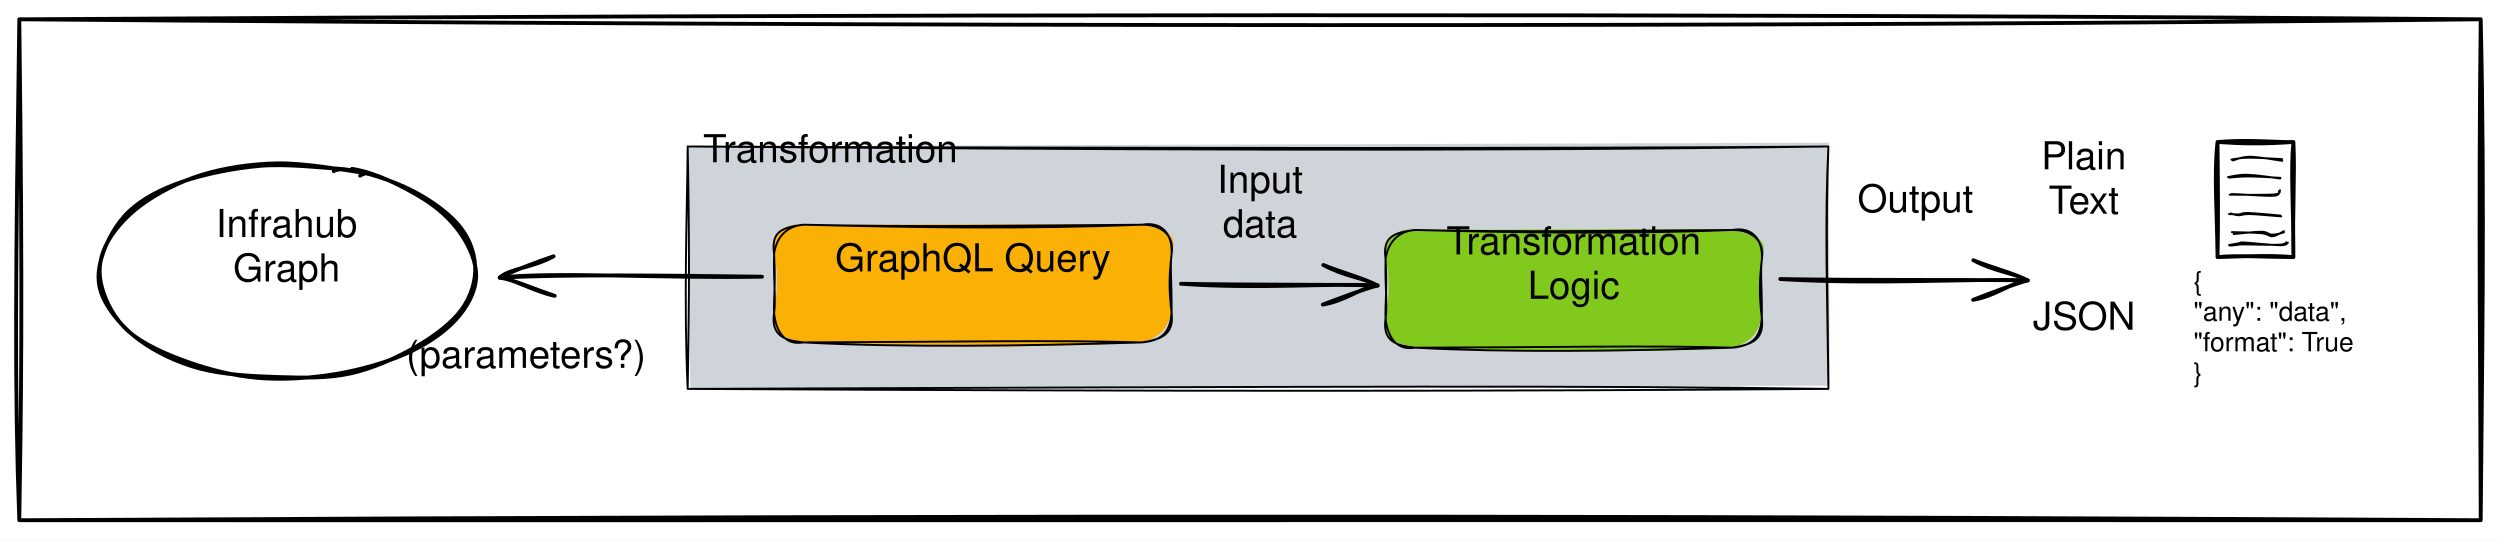
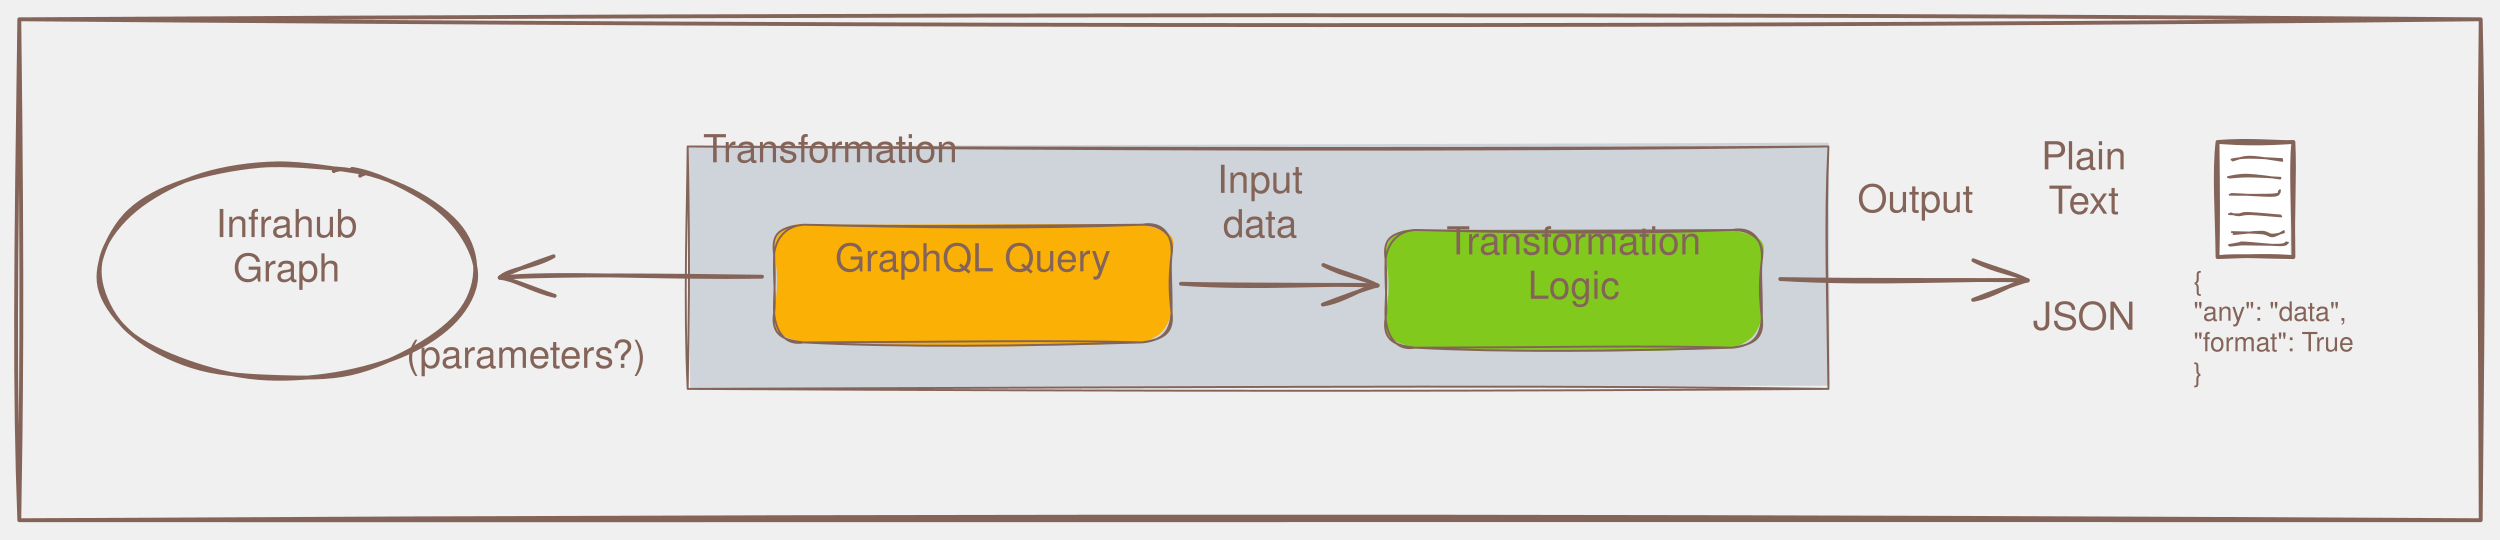
<svg xmlns="http://www.w3.org/2000/svg" version="1.1" viewBox="0 0 1295.506 279.577" width="1295.506" height="279.577">
-   
-   eyJ2ZXJzaW9uIjoiMSIsImVuY29kaW5nIjoiYnN0cmluZyIsImNvbXByZXNzZWQiOnRydWUsImVuY29kZWQiOiJ4nO1cXGtT28hcdTAwMTL9nl9Bcb/cW1x1MDAxNbTTM9Pz2KpbW7whQCBgnpetlLBcdTAwMDVWkGXHlnlt5b/fXHUwMDFlQSzZlox5rtlAKmDrMdNcdTAwMWGdPn16pqW/PkxNTSfXrWD696np4KrqR2Gt7V9Of3TbL4J2J2zGtIun3zvNbruaXHUwMDFlWU+SVuf3335r+O3zIGlFfjXwLsJO1486SbdcdTAwMTY2vWqz8VuYXHUwMDA0jc5cdTAwMWbu92e/XHUwMDEx/LfVbNSStpd1Mlx1MDAxM9TCpNm+7SuIgkZcdTAwMTAnXHUwMDFkav1/9H1q6q/0d866dlBN/PgsXG7SXHUwMDEz0l2ZgSDY4NbPzTg1XHUwMDE2tDXMXG4tsHdE2Fmg/pKgRrtPyeYg2+M2TVx1MDAxZl6zmr6Bw1x1MDAwNMLr5pr5erOQbMxl3Z6GUbSTXFxHqVmdJl1Ntq+TtJvnwX5YS+o/xy23veysdrN7Vo+Djrt86G1ttvxqmFxcu20su7zbMfh9KttyRd9cdTAwMTCkx61lXHUwMDFjtVx1MDAwMSHR9Pa68zVaz3LQ9INcXIDVXHUwMDAzds03I7pcdTAwMTFk179Y+pNZduJXz8/IvLiWXHUwMDFkc3p6mlx1MDAxZHB5d6nANXrIUFvFgUmBsndIPVxiz+qJXHUwMDFiXHUwMDBlMlx1MDAwM7XSTFx1MDAxYiOEttkhnSC9XHUwMDE5qMk2YCZcdTAwMWJcdTAwMDPXd2u1luLiz+xcdTAwMGW0XHRRq+6MuFx1MDAxYkX5YYxrd8PYt+PE7VjMQSxrqtuq+bdIXHUwMDAwXHJoUXFcdTAwMDWSq97+KIzPXHUwMDA3m4ua1fNcZjzp1lx1MDAxZlx1MDAxZlx1MDAxZoVaWYZaoYCBZlx1MDAwMsZcdTAwMDbt8iHMdPbMjjhpNDe37Vwi+1ZfuXpcZmjh1UBrXHUwMDE081x1MDAxNFog1Fx1MDAxOM25hT7QXHUwMDFhjp7hQlxuIVxmaoLWk0BbXHJqsuZcdTAwMGbjlrr3QIAmxFx1MDAxYU64XHUwMDFjRi2QXHUwMDFkikutlNGGXHSGYlx1MDAxMLagUVx1MDAxOMmY/EVwyzUvxS1cYsVQMT02bpdcdTAwMTKxflO7mq2crGx8W402o5v1eG2ycWtcdTAwMTl6kltplCTYylx1MDAxY4+luFXKXHUwMDEziniWXHUwMDAwTGhcdTAwMDHxJNye+ieM4TBuOVPDUFUwXHUwMDA0TVx1MDAwZVZSOFx1MDAxMOLp0PxcdJJcZibibsuPcsT2zsnOzsEsXHSukt615UAxr9fYt93KXmVm/+DL1umnnaOFq3i6d9yPj8XN3p78bWvvaDFaqdTm5q7OdiNV32ss7Pf38rN/v91uXo7b7v72je7ObpzPrnSW6ni1XHUwMDE4hEetMdu9+/Rq7ts3rnnPzVx1MDAwNZRBnSRcdTAwMWTNSoPj66Tiu1TsunW/Wu+2g1x0cF6hPW6UZUaQ91x1MDAwZTmvwedz3qTtx52W3yZfKFx1MDAxMEySk1x1MDAxZFxidOtx2JP5cJCxylx1MDAxOEbUa99SkMmsasbJTnhcdTAwMTOk1NW3dclvhNF1n1pO4es0Tdtv1b+sT33pXHUwMDA27evpvt2zUXjmXHUwMDEwPV0ls4N2XHUwMDFm2JOQcozeXHUwMDAxjbBWy8exKvXph3HQXlx1MDAxZCf+NNvhWVx1MDAxOPtRZbRJNFx1MDAxMsFKTzF4gDlcXHRcdTAwMDK31203T4i5Rlx1MDAwZm7NMlx1MDAxY4VcYqBNhpn7PHdzd/mktp8sLW98Ol89wK/hru6cTnbQXHUwMDA1zrknmDIoOZJcdTAwMDPnYHhcdTAwMWJ1rUdpXHUwMDFlI39cdTAwMTJcdTAwMDDmiVHX8KqFoMBpbYGv/mOiLjRcdTAwMWLRzsLp1/1mvLm61Pm2cc351t9cdTAwMWR1o8+dxlKteslcdTAwMGU7av7oVJjtI7v9xqJuuV6mxEMra+3Ynlt8jyY85lJcbsU9y1x1MDAxNSX3UjIx5LtaefhcXL47OuhcbuFptESYhVFXqiFP/lx1MDAwNaNuxY3gabPd8Fx1MDAxM0LqcbzePFx1MDAwYqsvXHUwMDE0fe9cdESD0fdcdTAwMWXTxorCXHUwMDEyXHUwMDFl5cS5qYHBnNdq+7DwazBEpdbjObXXXHUwMDA0XFxcXNprfIfvk1x1MDAxZH6NMp7izFjLXHUwMDAxtVx1MDAxOPRgbjwjXHIz0mopNLNcdTAwMDN2vZpcdTAwMDdcdTAwMTfoZu1cXEhBJp9+MVx1MDAwNy7x3Cg4TUb4bdJslTltn92jPfR5XHUwMDA18m18L1xusExcZm7tXHUwMDA1WJTKKsv5+GntaCUzkdP/XHUwMDAwoDxOYFx1MDAxM0ZQgkvO2u+eVnlWXHRcdTAwMWFcdTAwMDSpyVVcdTAwMDftep6ZVGCQclx1MDAwMFx1MDAwNylcdTAwMThXqkgqM89YYlx1MDAwZiUlMCuVhCHpbIk+lJa5k/9cdTAwMWV3lSxcdTAwMGbdcd21k/jtZC6Ma2F81q/d71x1MDAxNrjGyTlTXHUwMDA3r3adlTPMI/HBtDVCWslcdTAwMDVcdTAwMTBcdTAwMDVj7rgzv+VcIlx1MDAxYY07bVx1MDAwN0fNQksmh1x1MDAxMoQgrt1v1ehYnLPKXHUwMDE5pbR2go5cdTAwMWJcdTAwMDPErZlwylx1MDAxOVx1MDAwNYZkk5R0XGIzXHUwMDA2ccioyO8k881GI0xo9LeaYZxcZo5yOpyzzuvrgT90r+mi8vtcdTAwMDbpoeVa7M+Gsk9TmVx1MDAwM6Vfep///Fh4dDm409OHYJ219yH/t4zZgihcblud4kVcIq1cdTAwMDa3/uQ2JGgoIVx1MDAxZbCyuWDWa/u1XHLYgu9cdTAwMGKfuvNcdTAwMTDrrW/RZFNcdTAwMWJcInpcdTAwMDadrEDOLFFDP7OJXHUwMDE0/EJQioGaRNiTqK14ZdNKj1x1MDAxYsEoPSFqZSQ8hnmN+NdjqFx1MDAxNZCrKlx1MDAwNJlcdTAwMGJvP2WIlGQ8N+zFXHUwMDEziVx1MDAxZfSed1xu+2Nxu/fNKawt2lxu3/kyJ3ZcdTAwMTdcdTAwMGb2q93zg2i1UpnAXHUwMDFjXHUwMDFkeKm+54z8nfxej+9nxVc90X6mSEFQXHUwMDE2Q2FGklDgWvT7mdKeXCKykWBcdTAwMTgqbVx1MDAwN1x1MDAxM4/nkVx1MDAxMFp4wlBXXHUwMDE0OcbLzoFLyr5cdTAwMDQ+wzzbW1x1MDAxMferMV1MvXtyXHUwMDFjp1PRL5SX31x1MDAxMyhcdTAwMDZVf6lRz5GRl8r+vEpcdTAwMWPwWVxyyjJuzfguO5pcdTAwMWEn0mUpXHUwMDE590BpXHUwMDEyJMDQ6Y9cdTAwMDHRT95EXHUwMDAxiUmmXGbFryfl5OWqX1B4NiRcdTAwMDZcckprTG4mMyf6JWrmQp/lmlx1MDAwM5HHUJL+rvqn+vQ1UC5HOlJpkpTCkLBcdTAwMWaS15TuKVx1MDAwZUZcbqWURm314zT/aD/v1/xKXHUwMDFiSVx1MDAxMcDZZTWD4TxcdTAwMDRcdTAwMDRcdTAwMTmFjKKHYFqC1uZNa/6ZUmynp1x1MDAwZqP6gaK/VIqw8qU+h1xibS2MX1x1MDAxN4bXrHLwtcXaXHUwMDE2ebR6dWrUomxMNq9cdTAwMTH2PW2ly3xccifV0V9cdTAwMTdm6a5cYlx1MDAwN0XG6Vxi0E9b6SvlNY5cdTAwMWWxgivBXHUwMDFic55RkDKyhJNfSIv8u+W7iyGl0fnjP687z1jS9XNMM5b6pSjNxMFcdTAwMWFX1qpcdTAwMWVQPHOzxjeP2vuHlYPtxuX8vN2ZvarvTLZfgiNE8jomKe5cYlx1MDAxMLnRTVx1MDAwNYckt1x1MDAwNTBI4YHcNjdv8ZyOSZ1IwyVcdTAwMWY7R/hcdTAwMDX9cjVudZPjmIzwXHUwMDFmm1x1MDAxZjzWL1x1MDAwYrt+2SxcdTAwMDBLJ/+RtJNcdTAwMTb0b2yvXHUwMDFjXW0wmV5JyPKM4MxcdTAwMWGQyORQXHUwMDFhID0k9c9Ju5GEkS+UXHUwMDA2cOOBmyTh5P6GXHUwMDEzXHUwMDFiXHUwMDE25Vx1MDAwMcpcdTAwMDIpfWQkRVx1MDAxOEnWXzNcclx1MDAxOHuafYbyXHUwMDAwwq+WkuSn5m5sh6fZrYdcdTAwMWNpn7HEiO4uj85cdTAwMDP6r+NcconxcoClp1x1MDAwZkHrmbQ4l6WPaHBcdTAwMDDGLcuvc907Ldg5Odw8YTeLne7C4uVed7FaNY+qdX9NdlEqfVxmw1xu60ROloreslx1MDAwYrqYb9y4XHUwMDEz8Vh8mXlBRdmnoKF+V+JlXHUwMDExf7ObUNx97WA/2OuLV8FKXHUwMDAyYKk/XHUwMDFhQ1x1MDAxOTl/gFx1MDAwNN9biv1cdTAwMWSxfbXBg6P1KuDyWWxcdTAwMWZVhvOK7qhQeFx1MDAwNCxcckogarrkfnfktNcyJkihp1x1MDAwZj0+yVx1MDAxZFx1MDAwYpfDhPVcdTAwMDTn7tlcdTAwMTdcdTAwMTLhSjIoeNBcdTAwMGatp5SrnHN1XHT0O/e84d2Dfka5XHUwMDA17WJcdTAwMDfNQlxco7veOfzaXV6L1z/v1bqHtU+bS72C1Fx09eOR4E5doFx1MDAwMNfEWCMrWCS3Wo2vYm9WL9ZvTqM1/iXa3orb14BQOZjs+jJQjuQpilx1MDAxMKwojiBcdTAwMWJYf0JcbvHAjFZ0jFD59dXnXHUwMDAyNkeP9IW15FeoUeaiR7bM61x1MDAxOWaAJIhcdTAwMTGU7ZMsM4PATqfjmdCvXGLt4Vx1MDAwMnE+pFx1MDAwMV8nclxyXGLgQa34Oiq0b9+zSlDOXHUwMDFkt0pOipwpzZiSfad7hE5USklpLKCW+t72ylx1MDAwMOd+ZsDTnFF7XFxcdTAwMTCBoitCfqCkLedcdTAwMWFeXHUwMDFhQ8luQ/mEfkBBepI09zZMd3H368HJ+vapYDtcdTAwMTezM1x1MDAxM8814JZYXHUwMDE0l0yjVpgx621NifCAUVx1MDAxNmrRIH14gZpcdTAwMTK69Vx1MDAwMkFzTVx1MDAxOVx1MDAwNPG7MVx1MDAwNekyeIiuaM9KYkOHgKEoXG6GXHUwMDAzcm1YcW3rO9m8YbIhlaWISCjq39Y48PzZM8PYXHUwMDE4g2xKXHUwMDEwlzboplx1MDAxYThcdTAwMTcutDHQKVx1MDAwYjxcdTAwMWLdYGlcblxylrJ2oqNcdTAwMDeUzu/OLNdZW3W60bmdw+VcdTAwMTUhZ5q1N0A3jFx1MDAxNFxmSVx1MDAwNveeXHUwMDAwOSBtNElcdTAwMWLGONL95sqKp1XnXHUwMDE201xypfDWyXUlXHUwMDE1XHUwMDEzXHUwMDAwWPCaXHUwMDAz7lx0ijPklchccl2TYMN5tTRIsocy8Xe6+afRXHJIT1mpuHUzPJJRhjdIXHUwMDBmkpzVWlx1MDAwMpBJNVx1MDAxML+vRc4890iXIEhcdTAwMWI3d2RVvkXwXFzlsCbSkZqaI1x1MDAwNru3vVJcZqdcdTAwMTaCe/qTutFcdTAwMGW9qDXkXHUwMDE48Yn8ZUc8M29cXEGweIBcXFpWO9H1nDqbk1x1MDAwN3Wx+C1a/fppbW/S+YvyeVx1MDAwMVx1MDAwMqWrL1coXHUwMDA2XHUwMDFlLtB0Z1x1MDAxMN0ktXI382lcdTAwMGJcZsVzXHUwMDBlzCNcdTAwMTi5V8VcYkpcckmAXHUwMDE3qSVcdTAwMDWGdKurXHUwMDE0Rlx1MDAxNPlZ2Z/0RThjwG3udr7T19Q/g77QUySItHtcdTAwMTFcdTAwMGaSN0I/N1B8lW6inmlcdTAwMDKRYLz3gERpe8ZzXHUwMDA151ZrZVx1MDAwNKkwI1x1MDAwN9ojXHUwMDE2RGuNe4WEINpcdTAwMTlHfWmhJaV61rGhXHUwMDFjyFx1MDAxY1x1MDAwNeUhxJAk5lFo5Fx1MDAxY+9rr9QhUvuIXFy1a0+RpGPu8YyHroaM0HKlJVx1MDAxMJZSVVx1MDAwMyRXx6bC5q7YUCutePZcdTAwMGJcdTAwMDQ1XHUwMDExXWy2dq7sXHUwMDFioEKp3ai6Qjg+uNYqwXMzr5xcdTAwMWKKUkK/jJRcdTAwMDNGYCaVLslcYlx1MDAwZVx1MDAwNUtcIuBcdE24JHxoZ1xysJxcdTAwMWS3XFzI3URcdTAwMWKlXHUwMDBmxVx1MDAwYq3vVPiGqVx1MDAxMFxc9airwCRn5Eh/+55UXCLuolx1MDAxY498XHUwMDE1jTTEhczeyzXliEu7826rgZh29aiE6efTXbpcXHe5QE5u9oCl1yuGW1t+O1xuZypcdTAwMWK1Vr27vb/XXG7fXHUwMDAw2aBcdTAwMDDjXHUwMDE29i1lkf1cXONenkcxTSpSXprnkuxcdONcdTAwMWFcbj8yfbfD+yzVP45spIcuXHUwMDE3k5bTXHUwMDFmg/26i7lcIl5K1pDTf0b6616Z9Na4q6xqXHUwMDA05YiUUVFcdTAwMWViOY6/mjfPwpWb9aPvfre+cXG1Plx1MDAxM1xc2Fx1MDAxNT3py9SSuSfOpXYrxC4h7+cuq1xiXHUwMDFikJY0XHUwMDExc/CXqUmzlnSwTGHJXHUwMDE02VH0wkThgbXcXHUwMDFkpESeoSajlERZZ5lwXHUwMDBmWGdcdTAwMDY8rpRcdTAwMDRcdTAwMDRlIG6wXHUwMDE1Z1bq3Fx1MDAwM1x1MDAwNPdUlvx1XHUwMDFju+/HdKevj2nD8bSr7Tye/vhz++3LXHUwMDFl3K5Ku1x1MDAxYtDWXHUwMDFmr1tcdP4kXHUwMDAzx6pYQfsoXHUwMDE2XHUwMDEwI17ZJilasr7nKO9jgVx1MDAxM+Ene2ttu/tcdTAwMDU2btqXnYX5hbmbXHRnXHUwMDAxysk9cHXiXHUwMDE0XHUwMDFmtNJcdTAwMDNcdTAwMDJGcIpcdTAwMWVGkbDhlLGrl3krXHUwMDA1updcdTAwMTVYTrnwe7l4mYtvReRqU8dxpVx1MDAwZsivU0JW3PdLvshcdKH8bWxcdTAwMTQqhNNcdONcdTAwMDfn7tnB1dKnlVx1MDAxM7FcdTAwMTh+lu1vlZ29o/hi4t1Se4QxoawhXHUwMDFkovuf4rCAnpLSTWxcdTAwMTmtLH9apU2pW1xuT1BcdTAwMDd9XHUwMDBm1b+XdN7i984zPu1sfn5tb+zv80HlnFx1MDAxZu5E+LTfau0kNHK9PIxuVVi7u/ys9+mLMLicK05FXTb64c6znVx1MDAwYlx1MDAwNWlS9+PDj/9cdTAwMDOeXHUwMDA24D0ifQ==
  <defs>
    <style class="style-fonts">
      @font-face {
        font-family: "Virgil";
        src: url("https://file%2B.vscode-resource.vscode-cdn.net/Users/pete/.vscode/extensions/pomdtr.excalidraw-editor-3.7.4/public//dist/excalidraw-assets/Virgil.woff2");
      }
      @font-face {
        font-family: "Cascadia";
        src: url("https://file%2B.vscode-resource.vscode-cdn.net/Users/pete/.vscode/extensions/pomdtr.excalidraw-editor-3.7.4/public//dist/excalidraw-assets/Cascadia.woff2");
      }
      @font-face {
        font-family: "Assistant";
        src: url("https://file%2B.vscode-resource.vscode-cdn.net/Users/pete/.vscode/extensions/pomdtr.excalidraw-editor-3.7.4/public//dist/excalidraw-assets/Assistant-Regular.woff2");
      }
    </style>
  </defs>
-   <rect x="0" y="0" width="1295.506" height="279.577" fill="#ffffff" />
  <g stroke-linecap="round" transform="translate(10 10) rotate(0 637.7529 129.7884)">
-     <path d="M-1.71 -1.52 L1274.75 1.29 L1277.16 259.51 L0.76 260.45" stroke="none" stroke-width="0" fill="#fff" />
-     <path d="M0 0 C441.52 -2.53, 882.22 -3.11, 1275.51 0 M0 0 C457.27 3.83, 914.23 4.2, 1275.51 0 M1275.51 0 C1277.74 94.89, 1276.08 187.2, 1275.51 259.58 M1275.51 0 C1274.25 100.61, 1275.44 200.98, 1275.51 259.58 M1275.51 259.58 C926.79 257.75, 578.74 256.46, 0 259.58 M1275.51 259.58 C798.11 259.43, 321.62 259.68, 0 259.58 M0 259.58 C-2.56 192.01, -1.85 127.72, 0 0 M0 259.58 C0.88 204.67, 1.88 147.7, 0 0" stroke="#000000" stroke-width="2" fill="none" />
+     <path d="M0 0 C441.52 -2.53, 882.22 -3.11, 1275.51 0 M0 0 C457.27 3.83, 914.23 4.2, 1275.51 0 M1275.51 0 C1277.74 94.89, 1276.08 187.2, 1275.51 259.58 M1275.51 0 C1274.25 100.61, 1275.44 200.98, 1275.51 259.58 M1275.51 259.58 C926.79 257.75, 578.74 256.46, 0 259.58 M1275.51 259.58 C798.11 259.43, 321.62 259.68, 0 259.58 M0 259.58 C-2.56 192.01, -1.85 127.72, 0 0 M0 259.58 C0.88 204.67, 1.88 147.7, 0 0" stroke="#846358" stroke-width="2" fill="none" />
  </g>
  <g stroke-linecap="round" transform="translate(356.3601 75.90166) rotate(0 295.5659 62.81238)">
    <path d="M-0.45 -0.09 L591.31 -1.98 L591.82 123.95 L1.33 125.52" stroke="none" stroke-width="0" fill="#ced4da" />
-     <path d="M0 0 C201.6 1.53, 403.18 2.83, 591.13 0 M0 0 C231.59 0.99, 462.82 1.08, 591.13 0 M591.13 0 C589.12 39.54, 590.56 75.38, 591.13 125.62 M591.13 0 C589.54 39.47, 590.83 79.49, 591.13 125.62 M591.13 125.62 C467.85 123.83, 346.57 124.34, 0 125.62 M591.13 125.62 C425.26 126.86, 258.91 127.01, 0 125.62 M0 125.62 C-2.11 80.73, -0.28 33.17, 0 0 M0 125.62 C0.43 95.49, 1.27 65.2, 0 0" stroke="#000000" stroke-width="1" fill="none" />
+     <path d="M0 0 C201.6 1.53, 403.18 2.83, 591.13 0 M0 0 C231.59 0.99, 462.82 1.08, 591.13 0 M591.13 0 C589.12 39.54, 590.56 75.38, 591.13 125.62 M591.13 0 C589.54 39.47, 590.83 79.49, 591.13 125.62 M591.13 125.62 C467.85 123.83, 346.57 124.34, 0 125.62 M591.13 125.62 C425.26 126.86, 258.91 127.01, 0 125.62 M0 125.62 C-2.11 80.73, -0.28 33.17, 0 0 M0 125.62 C0.43 95.49, 1.27 65.2, 0 0" stroke="#846358" stroke-width="1" fill="none" />
  </g>
  <g stroke-linecap="round" transform="translate(401.1305 116.4435) rotate(0 103 30.5)">
    <path d="M15.25 0 C66.99 0.14, 123.13 -0.74, 190.75 0 C204.15 3.29, 209.42 4.41, 206 15.25 C205.44 26.57, 203.61 35.86, 206 45.75 C203.28 54.35, 200.56 57.83, 190.75 61 C121.13 64.84, 57.14 62.53, 15.25 61 C4.02 58.26, -2 55.91, 0 45.75 C1.74 34.79, 2.42 25.01, 0 15.25 C-1.25 3.45, 7.94 -1.25, 15.25 0" stroke="none" stroke-width="0" fill="#fab005" />
-     <path d="M15.25 0 C71.4 1.42, 129.33 2.39, 190.75 0 M15.25 0 C71.01 1.28, 124.93 0.48, 190.75 0 M190.75 0 C200.8 -1.8, 206.54 4.51, 206 15.25 M190.75 0 C199.59 -0.03, 207.69 4.6, 206 15.25 M206 15.25 C204.72 26.06, 204.49 33.69, 206 45.75 M206 15.25 C205.08 22.57, 206.09 28.49, 206 45.75 M206 45.75 C207.39 57.36, 200.08 59.42, 190.75 61 M206 45.75 C205.13 54.56, 202.44 59.85, 190.75 61 M190.75 61 C129.57 62.89, 65.47 63.7, 15.25 61 M190.75 61 C143.54 59.65, 94.34 60.77, 15.25 61 M15.25 61 C5.57 62.73, 0.96 55.25, 0 45.75 M15.25 61 C6.22 59.95, -1.88 58.13, 0 45.75 M0 45.75 C1.06 38.31, -0.4 29.14, 0 15.25 M0 45.75 C-0.35 38.32, 0.95 31.1, 0 15.25 M0 15.25 C-1.52 3.95, 3.27 1.43, 15.25 0 M0 15.25 C1.13 6.02, 7.16 0.52, 15.25 0" stroke="#000000" stroke-width="1" fill="none" />
+     <path d="M15.25 0 C71.4 1.42, 129.33 2.39, 190.75 0 M15.25 0 C71.01 1.28, 124.93 0.48, 190.75 0 M190.75 0 C200.8 -1.8, 206.54 4.51, 206 15.25 M190.75 0 C199.59 -0.03, 207.69 4.6, 206 15.25 M206 15.25 C204.72 26.06, 204.49 33.69, 206 45.75 M206 15.25 C205.08 22.57, 206.09 28.49, 206 45.75 M206 45.75 C207.39 57.36, 200.08 59.42, 190.75 61 M206 45.75 C205.13 54.56, 202.44 59.85, 190.75 61 M190.75 61 C129.57 62.89, 65.47 63.7, 15.25 61 M190.75 61 C143.54 59.65, 94.34 60.77, 15.25 61 M15.25 61 C5.57 62.73, 0.96 55.25, 0 45.75 M15.25 61 C6.22 59.95, -1.88 58.13, 0 45.75 M0 45.75 C1.06 38.31, -0.4 29.14, 0 15.25 M0 45.75 C-0.35 38.32, 0.95 31.1, 0 15.25 M0 15.25 C-1.52 3.95, 3.27 1.43, 15.25 0 M0 15.25 C1.13 6.02, 7.16 0.52, 15.25 0" stroke="#846358" stroke-width="1" fill="none" />
  </g>
  <g transform="translate(432.9879 135.4435) rotate(0 71.14258 11.5)">
-     <text x="71.143" y="0" font-family="Helvetica, Segoe UI Emoji" font-size="20px" fill="#000000" text-anchor="middle" style="white-space: pre;" direction="ltr" dominant-baseline="text-before-edge">GraphQL Query</text>
+     <text x="71.143" y="0" font-family="Helvetica, Segoe UI Emoji" font-size="20px" fill="#846358" text-anchor="middle" style="white-space: pre;" direction="ltr" dominant-baseline="text-before-edge">GraphQL Query</text>
  </g>
  <g stroke-linecap="round" transform="translate(718.0078 119.1712) rotate(0 97.5 30.5)">
    <path d="M15.25 0 C63.7 0.02, 116.55 -0.86, 179.75 0 C193.15 3.29, 198.42 4.41, 195 15.25 C194.44 26.57, 192.61 35.86, 195 45.75 C192.28 54.35, 189.56 57.83, 179.75 61 C114.29 64.67, 54.47 62.36, 15.25 61 C4.02 58.26, -2 55.91, 0 45.75 C1.74 34.79, 2.42 25.01, 0 15.25 C-1.25 3.45, 7.94 -1.25, 15.25 0" stroke="none" stroke-width="0" fill="#82c91e" />
-     <path d="M15.25 0 C67.83 1.37, 122.18 2.35, 179.75 0 M15.25 0 C67.57 1.22, 118.04 0.43, 179.75 0 M179.75 0 C189.8 -1.8, 195.54 4.51, 195 15.25 M179.75 0 C188.59 -0.03, 196.69 4.6, 195 15.25 M195 15.25 C193.72 26.06, 193.49 33.69, 195 45.75 M195 15.25 C194.08 22.57, 195.09 28.49, 195 45.75 M195 45.75 C196.39 57.36, 189.08 59.42, 179.75 61 M195 45.75 C194.13 54.56, 191.44 59.85, 179.75 61 M179.75 61 C122.49 62.79, 62.31 63.6, 15.25 61 M179.75 61 C135.56 59.72, 89.37 60.84, 15.25 61 M15.25 61 C5.57 62.73, 0.96 55.25, 0 45.75 M15.25 61 C6.22 59.95, -1.88 58.13, 0 45.75 M0 45.75 C1.06 38.31, -0.4 29.14, 0 15.25 M0 45.75 C-0.35 38.32, 0.95 31.1, 0 15.25 M0 15.25 C-1.52 3.95, 3.27 1.43, 15.25 0 M0 15.25 C1.13 6.02, 7.16 0.52, 15.25 0" stroke="#000000" stroke-width="1" fill="none" />
+     <path d="M15.25 0 C67.83 1.37, 122.18 2.35, 179.75 0 M15.25 0 C67.57 1.22, 118.04 0.43, 179.75 0 M179.75 0 C189.8 -1.8, 195.54 4.51, 195 15.25 M179.75 0 C188.59 -0.03, 196.69 4.6, 195 15.25 M195 15.25 C193.72 26.06, 193.49 33.69, 195 45.75 M195 15.25 C194.08 22.57, 195.09 28.49, 195 45.75 M195 45.75 C196.39 57.36, 189.08 59.42, 179.75 61 M195 45.75 C194.13 54.56, 191.44 59.85, 179.75 61 M179.75 61 C122.49 62.79, 62.31 63.6, 15.25 61 M179.75 61 C135.56 59.72, 89.37 60.84, 15.25 61 M15.25 61 C5.57 62.73, 0.96 55.25, 0 45.75 M15.25 61 C6.22 59.95, -1.88 58.13, 0 45.75 M0 45.75 C1.06 38.31, -0.4 29.14, 0 15.25 M0 45.75 C-0.35 38.32, 0.95 31.1, 0 15.25 M0 15.25 C-1.52 3.95, 3.27 1.43, 15.25 0 M0 15.25 C1.13 6.02, 7.16 0.52, 15.25 0" stroke="#846358" stroke-width="1" fill="none" />
  </g>
  <g transform="translate(748.6279 126.6712) rotate(0 66.87988 23)">
-     <text x="66.88" y="0" font-family="Helvetica, Segoe UI Emoji" font-size="20px" fill="#000000" text-anchor="middle" style="white-space: pre;" direction="ltr" dominant-baseline="text-before-edge">Transformation</text>
-     <text x="66.88" y="23" font-family="Helvetica, Segoe UI Emoji" font-size="20px" fill="#000000" text-anchor="middle" style="white-space: pre;" direction="ltr" dominant-baseline="text-before-edge">Logic</text>
+     <text x="66.88" y="0" font-family="Helvetica, Segoe UI Emoji" font-size="20px" fill="#846358" text-anchor="middle" style="white-space: pre;" direction="ltr" dominant-baseline="text-before-edge">Transformation</text>
+     <text x="66.88" y="23" font-family="Helvetica, Segoe UI Emoji" font-size="20px" fill="#846358" text-anchor="middle" style="white-space: pre;" direction="ltr" dominant-baseline="text-before-edge">Logic</text>
  </g>
  <g transform="translate(364.3219 78.92631) rotate(0 66.87988 11.5)">
-     <text x="0" y="0" font-family="Helvetica, Segoe UI Emoji" font-size="20px" fill="#000000" text-anchor="start" style="white-space: pre;" direction="ltr" dominant-baseline="text-before-edge">Transformation</text>
+     <text x="0" y="0" font-family="Helvetica, Segoe UI Emoji" font-size="20px" fill="#846358" text-anchor="start" style="white-space: pre;" direction="ltr" dominant-baseline="text-before-edge">Transformation</text>
  </g>
  <g stroke-linecap="round">
    <g transform="translate(611.9725 147.0414) rotate(0 50.92401 0.4478682)">
-       <path d="M0 0 C40.22 2.93, 77.94 -0.5, 101.85 0.9 M0 0 C37.29 0.7, 77.01 0.28, 101.85 0.9" stroke="#000000" stroke-width="2" fill="none" />
+       <path d="M0 0 C40.22 2.93, 77.94 -0.5, 101.85 0.9 M0 0 C37.29 0.7, 77.01 0.28, 101.85 0.9" stroke="#846358" stroke-width="2" fill="none" />
    </g>
    <g transform="translate(611.9725 147.0414) rotate(0 50.92401 0.4478682)">
-       <path d="M73.53 10.79 C85.24 8.95, 94.35 1.32, 101.85 0.9 M73.53 10.79 C83.2 7.07, 95.39 2.62, 101.85 0.9" stroke="#000000" stroke-width="2" fill="none" />
+       <path d="M73.53 10.79 C85.24 8.95, 94.35 1.32, 101.85 0.9 M73.53 10.79 C83.2 7.07, 95.39 2.62, 101.85 0.9" stroke="#846358" stroke-width="2" fill="none" />
    </g>
    <g transform="translate(611.9725 147.0414) rotate(0 50.92401 0.4478682)">
-       <path d="M73.79 -9.73 C85.22 -3.59, 94.22 -3.23, 101.85 0.9 M73.79 -9.73 C83.56 -5.77, 95.65 -2.54, 101.85 0.9" stroke="#000000" stroke-width="2" fill="none" />
+       <path d="M73.79 -9.73 C85.22 -3.59, 94.22 -3.23, 101.85 0.9 M73.79 -9.73 C83.56 -5.77, 95.65 -2.54, 101.85 0.9" stroke="#846358" stroke-width="2" fill="none" />
    </g>
  </g>
  <mask />
  <g stroke-linecap="round" transform="translate(51.56072 84.92055) rotate(0 97.1415 55.52881)">
-     <path d="M140.16 5.76 C152.12 8.42, 164.75 15.05, 173.31 21.02 C181.86 27, 188.33 34.48, 191.48 41.6 C194.64 48.72, 194.33 56.33, 192.23 63.75 C190.12 71.16, 186.01 79.87, 178.85 86.1 C171.68 92.33, 160.18 97.21, 149.22 101.11 C138.27 105.01, 125.98 108.1, 113.1 109.49 C100.21 110.88, 84.86 111.23, 71.92 109.45 C58.98 107.67, 45.56 103.44, 35.45 98.79 C25.34 94.15, 17.28 88.43, 11.28 81.58 C5.28 74.73, 0.26 65.45, -0.54 57.67 C-1.34 49.89, 1.62 41.81, 6.48 34.92 C11.33 28.03, 19.21 21.46, 28.62 16.31 C38.03 11.17, 50.78 6.65, 62.93 4.07 C75.09 1.49, 86.74 -0.09, 101.56 0.82 C116.39 1.74, 142.03 7.39, 151.89 9.55 C161.74 11.71, 161.52 12.97, 160.7 13.78 M105.29 -0.6 C118.06 -0.47, 132.94 4.22, 144.64 8.15 C156.34 12.08, 167.65 17.25, 175.49 22.98 C183.32 28.71, 188.7 35.29, 191.64 42.54 C194.58 49.79, 195.51 58.87, 193.15 66.48 C190.8 74.09, 185.23 81.92, 177.53 88.18 C169.82 94.44, 158.12 100.04, 146.92 104.03 C135.71 108.02, 123.32 111.24, 110.31 112.11 C97.31 112.98, 81.85 111.55, 68.86 109.27 C55.87 106.99, 42.13 103.46, 32.37 98.43 C22.61 93.4, 15.47 85.98, 10.3 79.09 C5.14 72.2, 1.59 64.5, 1.37 57.09 C1.14 49.68, 3.92 41.87, 8.96 34.63 C14 27.39, 22.38 18.8, 31.59 13.67 C40.81 8.53, 52.05 6.29, 64.24 3.84 C76.44 1.39, 97.93 -0.51, 104.75 -1.04 C111.57 -1.56, 104.99 -0.66, 105.15 0.7" stroke="none" stroke-width="0" fill="#fff" />
-     <path d="M130.87 2.57 C143.19 4.5, 156.51 11.37, 165.85 16.91 C175.19 22.45, 182.02 28.82, 186.91 35.82 C191.8 42.82, 195.54 51.43, 195.17 58.91 C194.81 66.38, 190.67 74.16, 184.72 80.69 C178.76 87.22, 169.81 93.39, 159.45 98.08 C149.1 102.78, 135.4 106.72, 122.57 108.86 C109.74 111, 95.32 112, 82.47 110.94 C69.61 109.89, 56.65 106.53, 45.43 102.52 C34.21 98.51, 22.51 93.31, 15.14 86.87 C7.78 80.44, 3.23 71.31, 1.24 63.9 C-0.75 56.49, -0.19 49.52, 3.21 42.42 C6.62 35.33, 13.35 27.46, 21.66 21.33 C29.97 15.2, 41.33 9.25, 53.06 5.65 C64.79 2.05, 78.65 -0.02, 92.04 -0.27 C105.43 -0.53, 126.24 3.04, 133.41 4.11 C140.57 5.19, 135.53 5.22, 135.04 6.16 M122.31 2.37 C134.89 3.1, 147.55 7.19, 158.04 11.91 C168.53 16.63, 179.14 23.89, 185.25 30.71 C191.35 37.52, 194.25 45.35, 194.66 52.8 C195.06 60.24, 192.73 68.42, 187.68 75.38 C182.62 82.34, 173.9 89.02, 164.34 94.55 C154.78 100.07, 142.22 105.9, 130.32 108.55 C118.41 111.21, 105.93 110.87, 92.91 110.47 C79.89 110.06, 64.27 109.31, 52.22 106.12 C40.17 102.93, 29.03 97.47, 20.62 91.3 C12.21 85.14, 4.98 76.41, 1.76 69.15 C-1.46 61.9, -0.99 55.27, 1.31 47.8 C3.62 40.33, 8.61 30.76, 15.58 24.32 C22.55 17.88, 31.83 13.05, 43.13 9.16 C54.43 5.27, 70.21 2.13, 83.37 1.01 C96.54 -0.11, 115.78 1.98, 122.12 2.45 C128.46 2.91, 121.62 2.81, 121.41 3.79" stroke="#000000" stroke-width="2" fill="none" />
+     <path d="M130.87 2.57 C143.19 4.5, 156.51 11.37, 165.85 16.91 C175.19 22.45, 182.02 28.82, 186.91 35.82 C191.8 42.82, 195.54 51.43, 195.17 58.91 C194.81 66.38, 190.67 74.16, 184.72 80.69 C178.76 87.22, 169.81 93.39, 159.45 98.08 C149.1 102.78, 135.4 106.72, 122.57 108.86 C109.74 111, 95.32 112, 82.47 110.94 C69.61 109.89, 56.65 106.53, 45.43 102.52 C34.21 98.51, 22.51 93.31, 15.14 86.87 C7.78 80.44, 3.23 71.31, 1.24 63.9 C-0.75 56.49, -0.19 49.52, 3.21 42.42 C6.62 35.33, 13.35 27.46, 21.66 21.33 C29.97 15.2, 41.33 9.25, 53.06 5.65 C64.79 2.05, 78.65 -0.02, 92.04 -0.27 C105.43 -0.53, 126.24 3.04, 133.41 4.11 C140.57 5.19, 135.53 5.22, 135.04 6.16 M122.31 2.37 C134.89 3.1, 147.55 7.19, 158.04 11.91 C168.53 16.63, 179.14 23.89, 185.25 30.71 C191.35 37.52, 194.25 45.35, 194.66 52.8 C195.06 60.24, 192.73 68.42, 187.68 75.38 C182.62 82.34, 173.9 89.02, 164.34 94.55 C154.78 100.07, 142.22 105.9, 130.32 108.55 C118.41 111.21, 105.93 110.87, 92.91 110.47 C79.89 110.06, 64.27 109.31, 52.22 106.12 C40.17 102.93, 29.03 97.47, 20.62 91.3 C12.21 85.14, 4.98 76.41, 1.76 69.15 C-1.46 61.9, -0.99 55.27, 1.31 47.8 C3.62 40.33, 8.61 30.76, 15.58 24.32 C22.55 17.88, 31.83 13.05, 43.13 9.16 C54.43 5.27, 70.21 2.13, 83.37 1.01 C96.54 -0.11, 115.78 1.98, 122.12 2.45 C128.46 2.91, 121.62 2.81, 121.41 3.79" stroke="#846358" stroke-width="2" fill="none" />
  </g>
  <g transform="translate(111.8185 117.6846) rotate(0 36.69434 23)">
-     <text x="36.694" y="0" font-family="Helvetica, Segoe UI Emoji" font-size="20px" fill="#000000" text-anchor="middle" style="white-space: pre;" direction="ltr" dominant-baseline="text-before-edge">Infrahub</text>
-     <text x="36.694" y="23" font-family="Helvetica, Segoe UI Emoji" font-size="20px" fill="#000000" text-anchor="middle" style="white-space: pre;" direction="ltr" dominant-baseline="text-before-edge">Graph</text>
+     <text x="36.694" y="0" font-family="Helvetica, Segoe UI Emoji" font-size="20px" fill="#846358" text-anchor="middle" style="white-space: pre;" direction="ltr" dominant-baseline="text-before-edge">Infrahub</text>
+     <text x="36.694" y="23" font-family="Helvetica, Segoe UI Emoji" font-size="20px" fill="#846358" text-anchor="middle" style="white-space: pre;" direction="ltr" dominant-baseline="text-before-edge">Graph</text>
  </g>
  <g stroke-linecap="round">
    <g transform="translate(394.8683 143.3889) rotate(0 -67.9439 0.228514)">
-       <path d="M0 0 C-52.27 0.91, -107.05 -2.69, -135.89 0.46 M0 0 C-51.69 -0.68, -100.96 -1.26, -135.89 0.46" stroke="#000000" stroke-width="2" fill="none" />
+       <path d="M0 0 C-52.27 0.91, -107.05 -2.69, -135.89 0.46 M0 0 C-51.69 -0.68, -100.96 -1.26, -135.89 0.46" stroke="#846358" stroke-width="2" fill="none" />
    </g>
    <g transform="translate(394.8683 143.3889) rotate(0 -67.9439 0.228514)">
-       <path d="M-108 -10.59 C-118.34 -4.72, -131.11 -4.2, -135.89 0.46 M-108 -10.59 C-119.17 -6.76, -128.01 -3.37, -135.89 0.46" stroke="#000000" stroke-width="2" fill="none" />
+       <path d="M-108 -10.59 C-118.34 -4.72, -131.11 -4.2, -135.89 0.46 M-108 -10.59 C-119.17 -6.76, -128.01 -3.37, -135.89 0.46" stroke="#846358" stroke-width="2" fill="none" />
    </g>
    <g transform="translate(394.8683 143.3889) rotate(0 -67.9439 0.228514)">
-       <path d="M-107.42 9.92 C-117.8 7.81, -130.79 0.35, -135.89 0.46 M-107.42 9.92 C-119 6.07, -128.06 1.78, -135.89 0.46" stroke="#000000" stroke-width="2" fill="none" />
+       <path d="M-107.42 9.92 C-117.8 7.81, -130.79 0.35, -135.89 0.46 M-107.42 9.92 C-119 6.07, -128.06 1.78, -135.89 0.46" stroke="#846358" stroke-width="2" fill="none" />
    </g>
  </g>
  <mask />
  <g transform="translate(210.495 185.4567) rotate(0 62.79785 11.5)">
-     <text x="0" y="0" font-family="Helvetica, Segoe UI Emoji" font-size="20px" fill="#000000" text-anchor="start" style="white-space: pre;" direction="ltr" dominant-baseline="text-before-edge">(parameters?)</text>
+     <text x="0" y="0" font-family="Helvetica, Segoe UI Emoji" font-size="20px" fill="#846358" text-anchor="start" style="white-space: pre;" direction="ltr" dominant-baseline="text-before-edge">(parameters?)</text>
  </g>
  <g transform="translate(630.721 94.79008) rotate(0 22.24121 23)">
-     <text x="22.241" y="0" font-family="Helvetica, Segoe UI Emoji" font-size="20px" fill="#000000" text-anchor="middle" style="white-space: pre;" direction="ltr" dominant-baseline="text-before-edge">Input</text>
-     <text x="22.241" y="23" font-family="Helvetica, Segoe UI Emoji" font-size="20px" fill="#000000" text-anchor="middle" style="white-space: pre;" direction="ltr" dominant-baseline="text-before-edge">data</text>
+     <text x="22.241" y="0" font-family="Helvetica, Segoe UI Emoji" font-size="20px" fill="#846358" text-anchor="middle" style="white-space: pre;" direction="ltr" dominant-baseline="text-before-edge">Input</text>
+     <text x="22.241" y="23" font-family="Helvetica, Segoe UI Emoji" font-size="20px" fill="#846358" text-anchor="middle" style="white-space: pre;" direction="ltr" dominant-baseline="text-before-edge">data</text>
  </g>
  <g stroke-linecap="round">
    <g transform="translate(922.5331 144.6091) rotate(0 64.09572 0.3459718)">
-       <path d="M0 0 C50.48 3.05, 98.44 -0.46, 128.19 0.69 M0 0 C47.15 0.75, 96.73 0.26, 128.19 0.69" stroke="#000000" stroke-width="2" fill="none" />
+       <path d="M0 0 C50.48 3.05, 98.44 -0.46, 128.19 0.69 M0 0 C47.15 0.75, 96.73 0.26, 128.19 0.69" stroke="#846358" stroke-width="2" fill="none" />
    </g>
    <g transform="translate(922.5331 144.6091) rotate(0 64.09572 0.3459718)">
-       <path d="M99.94 10.78 C111.63 8.86, 120.71 1.16, 128.19 0.69 M99.94 10.78 C109.58 6.99, 121.75 2.46, 128.19 0.69" stroke="#000000" stroke-width="2" fill="none" />
+       <path d="M99.94 10.78 C111.63 8.86, 120.71 1.16, 128.19 0.69 M99.94 10.78 C109.58 6.99, 121.75 2.46, 128.19 0.69" stroke="#846358" stroke-width="2" fill="none" />
    </g>
    <g transform="translate(922.5331 144.6091) rotate(0 64.09572 0.3459718)">
-       <path d="M100.06 -9.74 C111.52 -3.67, 120.55 -3.39, 128.19 0.69 M100.06 -9.74 C109.86 -5.85, 121.98 -2.7, 128.19 0.69" stroke="#000000" stroke-width="2" fill="none" />
+       <path d="M100.06 -9.74 C111.52 -3.67, 120.55 -3.39, 128.19 0.69 M100.06 -9.74 C109.86 -5.85, 121.98 -2.7, 128.19 0.69" stroke="#846358" stroke-width="2" fill="none" />
    </g>
  </g>
  <mask />
  <g transform="translate(962.5245 104.7967) rotate(0 30.01953 11.5)">
-     <text x="30.02" y="0" font-family="Helvetica, Segoe UI Emoji" font-size="20px" fill="#000000" text-anchor="middle" style="white-space: pre;" direction="ltr" dominant-baseline="text-before-edge">Output</text>
+     <text x="30.02" y="0" font-family="Helvetica, Segoe UI Emoji" font-size="20px" fill="#846358" text-anchor="middle" style="white-space: pre;" direction="ltr" dominant-baseline="text-before-edge">Output</text>
  </g>
  <g stroke-linecap="round" transform="translate(1149.128 73.56826) rotate(0 19.66124 29.83484)">
    <path d="M0.93 0.91 L37.56 -0.47 L37.45 60.94 L-0.99 60.32" stroke="none" stroke-width="0" fill="#fff" />
-     <path d="M0 0 C17.06 -1.39, 32.11 0.38, 39.32 0 M0 0 C12.59 0.9, 23.4 1.12, 39.32 0 M39.32 0 C37.86 14.33, 39.32 33.51, 39.32 59.67 M39.32 0 C40.17 17.73, 38.8 33.83, 39.32 59.67 M39.32 59.67 C28.57 58.77, 18.86 58.99, 0 59.67 M39.32 59.67 C25.51 59.65, 10.34 58.57, 0 59.67 M0 59.67 C-0.25 36.49, -1.9 16.54, 0 0 M0 59.67 C0.41 42.73, 0.27 25.56, 0 0" stroke="#000000" stroke-width="2" fill="none" />
+     <path d="M0 0 C17.06 -1.39, 32.11 0.38, 39.32 0 M0 0 C12.59 0.9, 23.4 1.12, 39.32 0 M39.32 0 C37.86 14.33, 39.32 33.51, 39.32 59.67 M39.32 0 C40.17 17.73, 38.8 33.83, 39.32 59.67 M39.32 59.67 C28.57 58.77, 18.86 58.99, 0 59.67 M39.32 59.67 C25.51 59.65, 10.34 58.57, 0 59.67 M0 59.67 C-0.25 36.49, -1.9 16.54, 0 0 M0 59.67 C0.41 42.73, 0.27 25.56, 0 0" stroke="#846358" stroke-width="2" fill="none" />
  </g>
  <g stroke-linecap="round">
    <g transform="translate(1155.796 100.6891) rotate(0 12.9575 -0.8164998)">
-       <path d="M-0.35 0.21 C3.39 0.16, 18.29 0.46, 22.63 0.07 C26.97 -0.32, 25.07 -1.88, 25.7 -2.12 M0.48 -0.16 C4.14 -0.15, 18.15 1.02, 22.27 0.76 C26.4 0.5, 24.76 -1.2, 25.24 -1.72" stroke="#000000" stroke-width="1" fill="none" />
+       <path d="M-0.35 0.21 C3.39 0.16, 18.29 0.46, 22.63 0.07 C26.97 -0.32, 25.07 -1.88, 25.7 -2.12 M0.48 -0.16 C4.14 -0.15, 18.15 1.02, 22.27 0.76 C26.4 0.5, 24.76 -1.2, 25.24 -1.72" stroke="#846358" stroke-width="1" fill="none" />
    </g>
  </g>
  <mask />
  <g stroke-linecap="round">
    <g transform="translate(1156.829 83.18318) rotate(0 12.67586 -0.7798165)">
-       <path d="M0.14 -0.02 C1.72 -0.38, 4.86 -1.99, 9.15 -1.96 C13.43 -1.93, 23.15 -0.22, 25.85 0.16 M-0.45 -0.5 C1.07 -0.82, 4.23 -1.42, 8.6 -1.46 C12.97 -1.5, 22.95 -0.87, 25.76 -0.74" stroke="#000000" stroke-width="1" fill="none" />
+       <path d="M0.14 -0.02 C1.72 -0.38, 4.86 -1.99, 9.15 -1.96 C13.43 -1.93, 23.15 -0.22, 25.85 0.16 M-0.45 -0.5 C1.07 -0.82, 4.23 -1.42, 8.6 -1.46 C12.97 -1.5, 22.95 -0.87, 25.76 -0.74" stroke="#846358" stroke-width="1" fill="none" />
    </g>
  </g>
  <mask />
  <g stroke-linecap="round">
    <g transform="translate(1156.786 120.6785) rotate(0 13.44621 0.09738605)">
-       <path d="M-0.22 -0.4 C2.29 -0.36, 11.67 -0.16, 15.2 0.2 C18.72 0.55, 19.03 1.93, 20.95 1.75 C22.87 1.57, 25.65 -0.35, 26.71 -0.9 M0.67 0.59 C3.14 0.47, 11.7 -0.65, 15.02 -0.6 C18.35 -0.54, 18.66 0.87, 20.61 0.92 C22.57 0.97, 25.69 0.13, 26.73 -0.3" stroke="#000000" stroke-width="1" fill="none" />
+       <path d="M-0.22 -0.4 C2.29 -0.36, 11.67 -0.16, 15.2 0.2 C18.72 0.55, 19.03 1.93, 20.95 1.75 C22.87 1.57, 25.65 -0.35, 26.71 -0.9 M0.67 0.59 C3.14 0.47, 11.7 -0.65, 15.02 -0.6 C18.35 -0.54, 18.66 0.87, 20.61 0.92 C22.57 0.97, 25.69 0.13, 26.73 -0.3" stroke="#846358" stroke-width="1" fill="none" />
    </g>
  </g>
  <mask />
  <g stroke-linecap="round">
    <g transform="translate(1155.015 126.9337) rotate(0 15.13483 -0.4685999)">
-       <path d="M0.5 0.34 C1.48 0.37, 4.3 -0.09, 5.68 -0.19 C7.06 -0.29, 5.38 -0.29, 8.8 -0.27 C12.21 -0.26, 22.68 0.06, 26.18 -0.12 C29.68 -0.3, 29.07 -1.13, 29.82 -1.34 M0.09 0.04 C1.03 -0.04, 3.88 -0.7, 5.26 -0.92 C6.63 -1.13, 4.81 -1.42, 8.36 -1.24 C11.9 -1.06, 22.82 0.14, 26.52 0.15 C30.23 0.15, 30.02 -0.85, 30.58 -1.19" stroke="#000000" stroke-width="1" fill="none" />
+       <path d="M0.5 0.34 C1.48 0.37, 4.3 -0.09, 5.68 -0.19 C7.06 -0.29, 5.38 -0.29, 8.8 -0.27 C12.21 -0.26, 22.68 0.06, 26.18 -0.12 C29.68 -0.3, 29.07 -1.13, 29.82 -1.34 M0.09 0.04 C1.03 -0.04, 3.88 -0.7, 5.26 -0.92 C6.63 -1.13, 4.81 -1.42, 8.36 -1.24 C11.9 -1.06, 22.82 0.14, 26.52 0.15 C30.23 0.15, 30.02 -0.85, 30.58 -1.19" stroke="#846358" stroke-width="1" fill="none" />
    </g>
  </g>
  <mask />
  <g stroke-linecap="round">
    <g transform="translate(1155.173 91.56225) rotate(0 13.05453 0.3597332)">
-       <path d="M0.02 0.46 C1.6 0.38, 5.52 -0.16, 9.94 -0.13 C14.37 -0.11, 23.93 0.4, 26.55 0.59 M-0.63 0.22 C0.81 -0.05, 4.91 -1.12, 9.42 -1 C13.93 -0.88, 23.74 0.54, 26.43 0.95" stroke="#000000" stroke-width="1" fill="none" />
+       <path d="M0.02 0.46 C1.6 0.38, 5.52 -0.16, 9.94 -0.13 C14.37 -0.11, 23.93 0.4, 26.55 0.59 M-0.63 0.22 C0.81 -0.05, 4.91 -1.12, 9.42 -1 C13.93 -0.88, 23.74 0.54, 26.43 0.95" stroke="#846358" stroke-width="1" fill="none" />
    </g>
  </g>
  <mask />
  <g stroke-linecap="round">
    <g transform="translate(1155.233 110.7473) rotate(0 13.05453 0.3597332)">
-       <path d="M-0.18 0.19 C0.64 0.17, 3.3 0.43, 4.95 0.33 C6.59 0.24, 6.07 -0.49, 9.67 -0.39 C13.27 -0.28, 23.78 0.72, 26.54 0.95 M0.73 -0.18 C1.52 0.09, 3.07 0.74, 4.74 0.8 C6.41 0.86, 7.07 0.08, 10.76 0.18 C14.45 0.28, 24.39 1.24, 26.88 1.4" stroke="#000000" stroke-width="1" fill="none" />
+       <path d="M-0.18 0.19 C0.64 0.17, 3.3 0.43, 4.95 0.33 C6.59 0.24, 6.07 -0.49, 9.67 -0.39 C13.27 -0.28, 23.78 0.72, 26.54 0.95 M0.73 -0.18 C1.52 0.09, 3.07 0.74, 4.74 0.8 C6.41 0.86, 7.07 0.08, 10.76 0.18 C14.45 0.28, 24.39 1.24, 26.88 1.4" stroke="#846358" stroke-width="1" fill="none" />
    </g>
  </g>
  <mask />
  <g transform="translate(1136.664 146.8695) rotate(0 49.63709 31.59962)">
-     <text x="0" y="0" font-family="Helvetica, Segoe UI Emoji" font-size="13.739px" fill="#000000" text-anchor="start" style="white-space: pre;" direction="ltr" dominant-baseline="text-before-edge">{</text>
-     <text x="0" y="15.8" font-family="Helvetica, Segoe UI Emoji" font-size="13.739px" fill="#000000" text-anchor="start" style="white-space: pre;" direction="ltr" dominant-baseline="text-before-edge">    "any": "data",</text>
-     <text x="0" y="31.6" font-family="Helvetica, Segoe UI Emoji" font-size="13.739px" fill="#000000" text-anchor="start" style="white-space: pre;" direction="ltr" dominant-baseline="text-before-edge">    "format": True</text>
-     <text x="0" y="47.399" font-family="Helvetica, Segoe UI Emoji" font-size="13.739px" fill="#000000" text-anchor="start" style="white-space: pre;" direction="ltr" dominant-baseline="text-before-edge"> }</text>
+     <text x="0" y="0" font-family="Helvetica, Segoe UI Emoji" font-size="13.739px" fill="#846358" text-anchor="start" style="white-space: pre;" direction="ltr" dominant-baseline="text-before-edge">{</text>
+     <text x="0" y="15.8" font-family="Helvetica, Segoe UI Emoji" font-size="13.739px" fill="#846358" text-anchor="start" style="white-space: pre;" direction="ltr" dominant-baseline="text-before-edge">    "any": "data",</text>
+     <text x="0" y="31.6" font-family="Helvetica, Segoe UI Emoji" font-size="13.739px" fill="#846358" text-anchor="start" style="white-space: pre;" direction="ltr" dominant-baseline="text-before-edge">    "format": True</text>
+     <text x="0" y="47.399" font-family="Helvetica, Segoe UI Emoji" font-size="13.739px" fill="#846358" text-anchor="start" style="white-space: pre;" direction="ltr" dominant-baseline="text-before-edge"> }</text>
  </g>
  <g transform="translate(1054.814 82.58684) rotate(0 25.01465 23)">
-     <text x="25.015" y="0" font-family="Helvetica, Segoe UI Emoji" font-size="20px" fill="#000000" text-anchor="middle" style="white-space: pre;" direction="ltr" dominant-baseline="text-before-edge">Plain </text>
-     <text x="25.015" y="23" font-family="Helvetica, Segoe UI Emoji" font-size="20px" fill="#000000" text-anchor="middle" style="white-space: pre;" direction="ltr" dominant-baseline="text-before-edge">Text</text>
+     <text x="25.015" y="0" font-family="Helvetica, Segoe UI Emoji" font-size="20px" fill="#846358" text-anchor="middle" style="white-space: pre;" direction="ltr" dominant-baseline="text-before-edge">Plain </text>
+     <text x="25.015" y="23" font-family="Helvetica, Segoe UI Emoji" font-size="20px" fill="#846358" text-anchor="middle" style="white-space: pre;" direction="ltr" dominant-baseline="text-before-edge">Text</text>
  </g>
  <g transform="translate(1053.327 165.7227) rotate(0 26.66992 11.5)">
-     <text x="26.67" y="0" font-family="Helvetica, Segoe UI Emoji" font-size="20px" fill="#000000" text-anchor="middle" style="white-space: pre;" direction="ltr" dominant-baseline="text-before-edge">JSON</text>
+     <text x="26.67" y="0" font-family="Helvetica, Segoe UI Emoji" font-size="20px" fill="#846358" text-anchor="middle" style="white-space: pre;" direction="ltr" dominant-baseline="text-before-edge">JSON</text>
  </g>
</svg>
